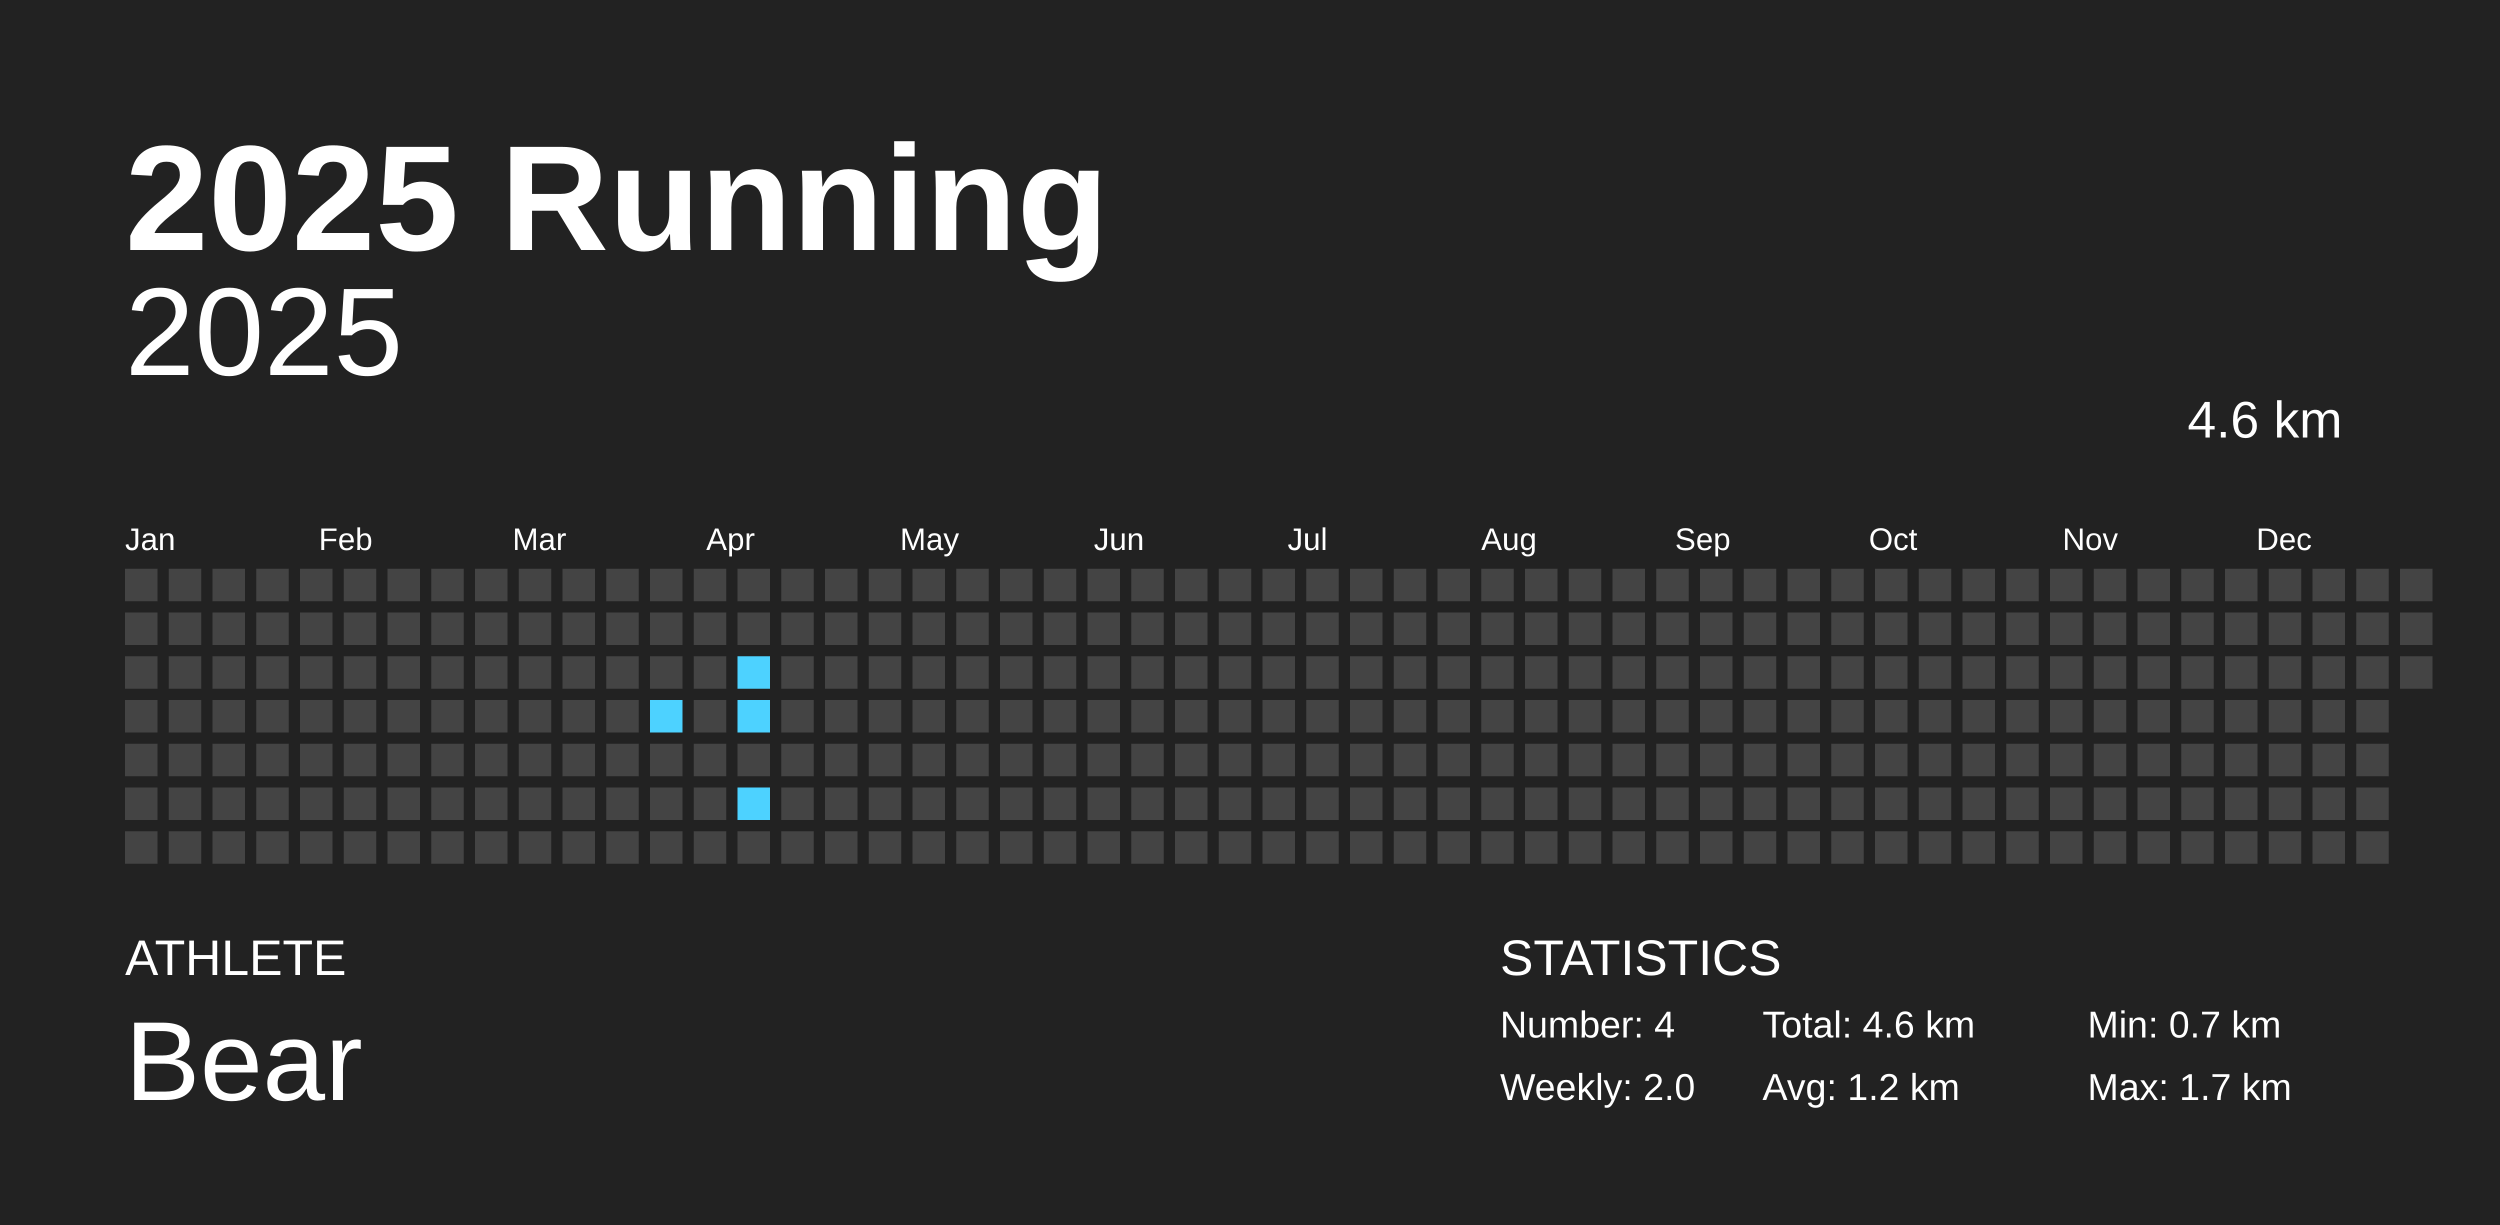
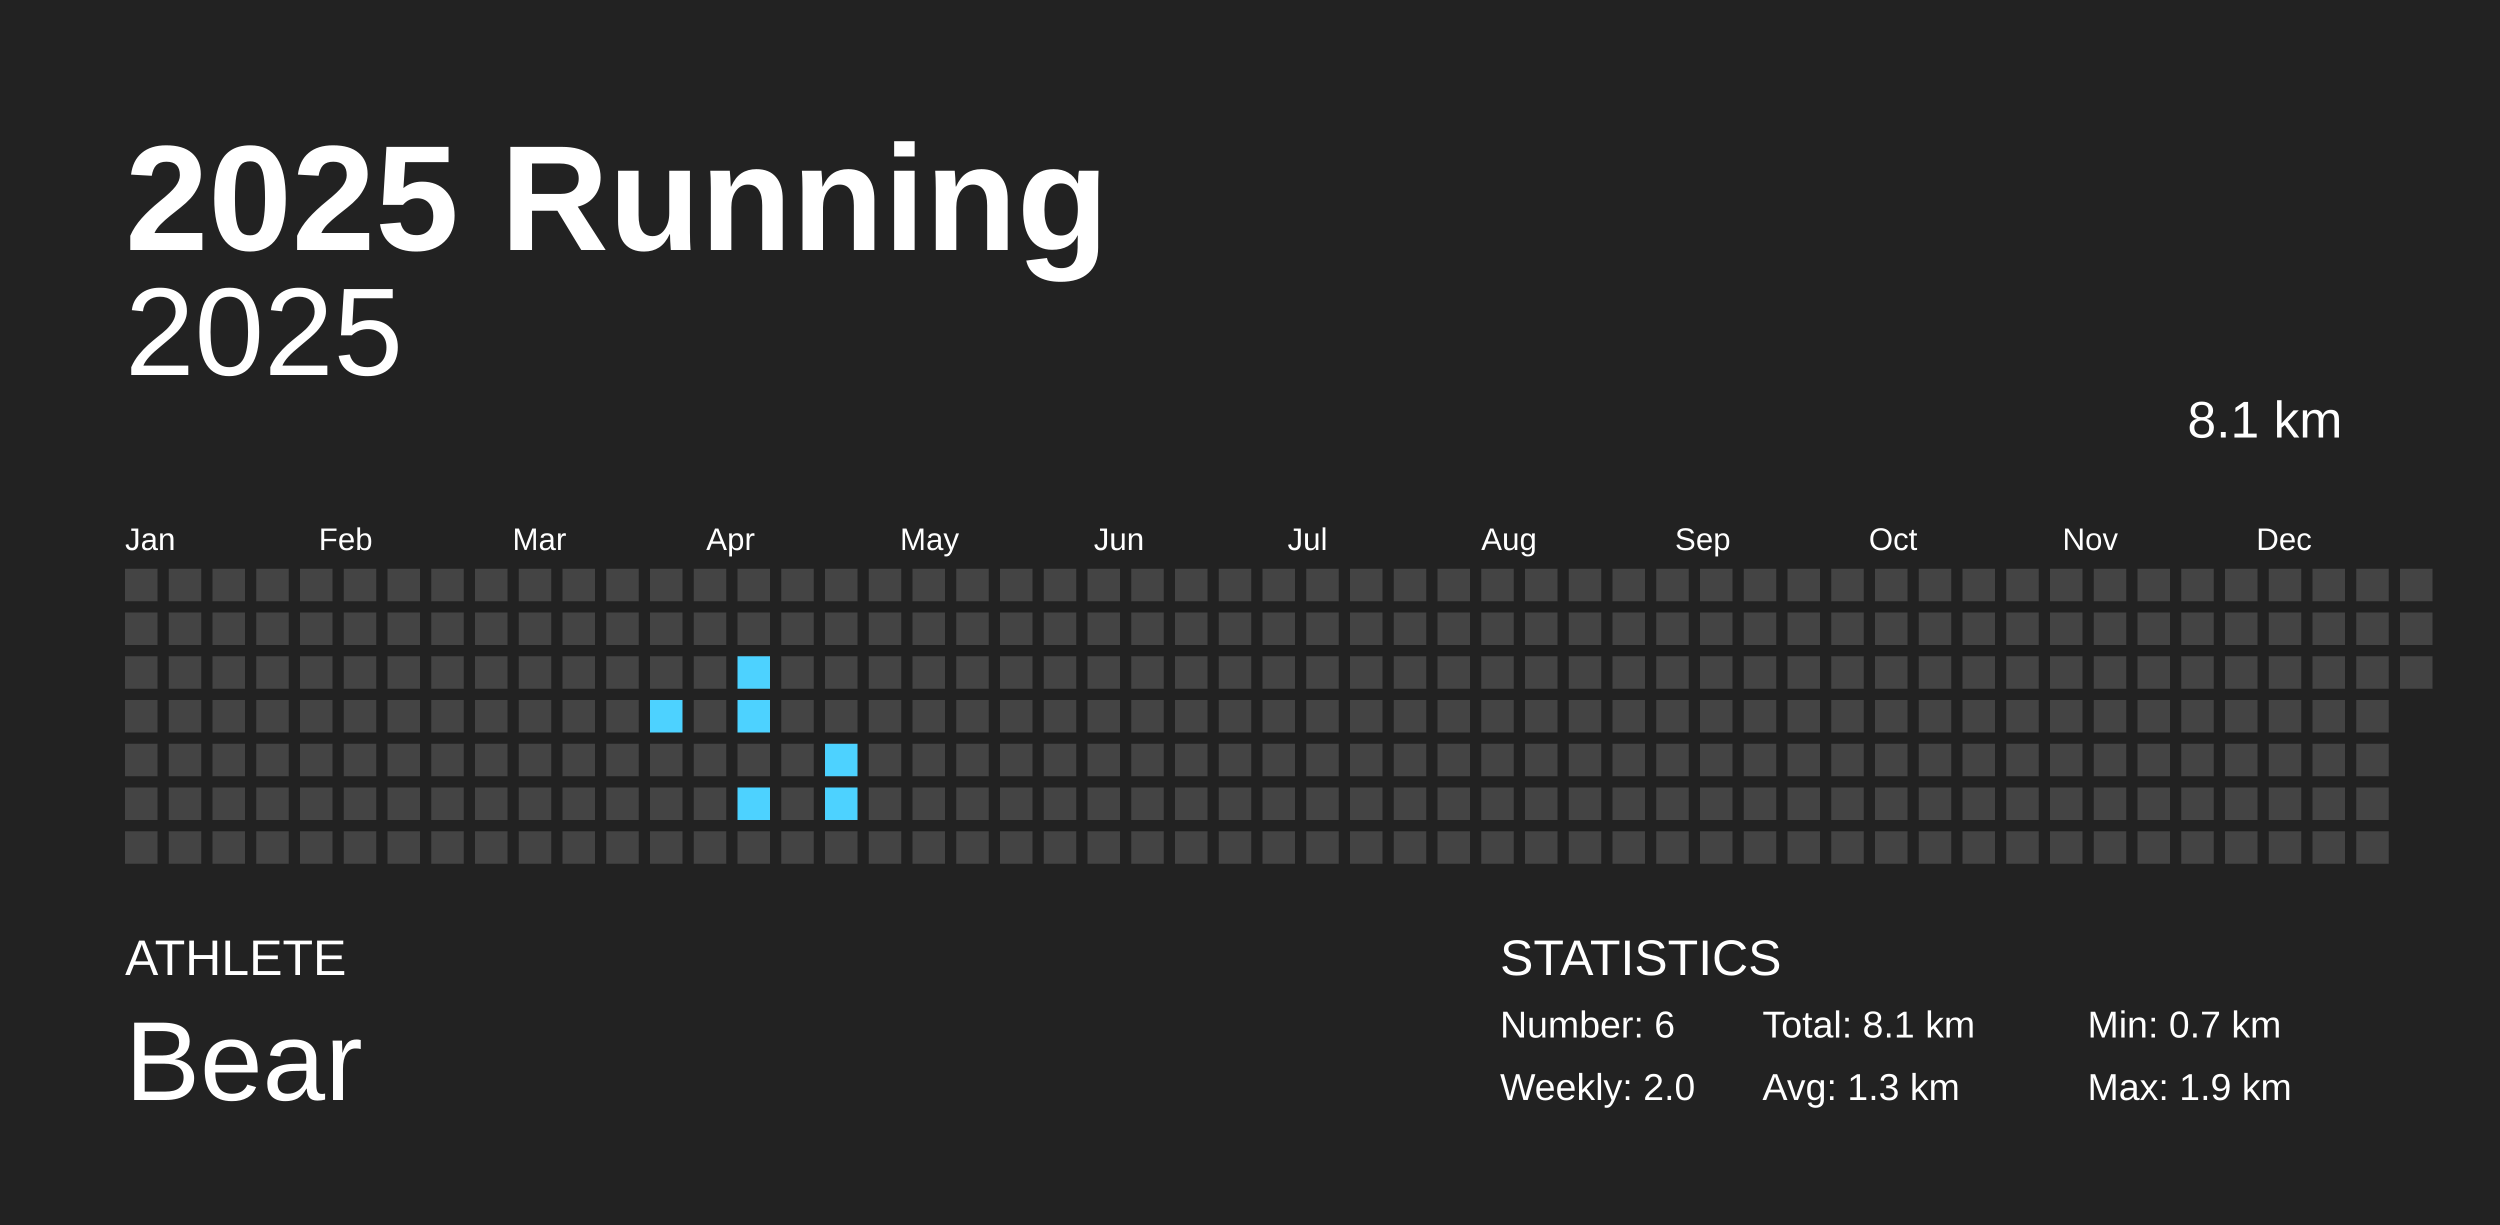
<svg xmlns="http://www.w3.org/2000/svg" baseProfile="full" height="98mm" version="1.1" viewBox="0,0,200,98" width="200mm">
  <defs />
  <rect fill="#222222" height="98" width="200" x="0" y="0" />
  <text fill="#FFFFFF" style="font-size:12px; font-family:Arial; font-weight:bold;" x="10" y="20">2025 Running</text>
  <text fill="#FFFFFF" style="font-size:4px; font-family:Arial" x="10" y="78">ATHLETE</text>
  <text fill="#FFFFFF" style="font-size:9px; font-family:Arial" x="10" y="88">Bear</text>
  <text fill="#FFFFFF" style="font-size:4px; font-family:Arial" x="120" y="78">STATISTICS</text>
-   <text fill="#FFFFFF" style="font-size:3px; font-family:Arial" x="120" y="83">Number: 4</text>
+   <text fill="#FFFFFF" style="font-size:3px; font-family:Arial" x="120" y="83">Number: 6</text>
  <text fill="#FFFFFF" style="font-size:3px; font-family:Arial" x="120" y="88">Weekly: 2.0</text>
-   <text fill="#FFFFFF" style="font-size:3px; font-family:Arial" x="141" y="83">Total: 4.6 km</text>
-   <text fill="#FFFFFF" style="font-size:3px; font-family:Arial" x="141" y="88">Avg: 1.2 km</text>
+   <text fill="#FFFFFF" style="font-size:3px; font-family:Arial" x="141" y="83">Total: 8.1 km</text>
+   <text fill="#FFFFFF" style="font-size:3px; font-family:Arial" x="141" y="88">Avg: 1.3 km</text>
  <text fill="#FFFFFF" style="font-size:3px; font-family:Arial" x="167" y="83">Min: 0.7 km</text>
-   <text fill="#FFFFFF" style="font-size:3px; font-family:Arial" x="167" y="88">Max: 1.7 km</text>
+   <text fill="#FFFFFF" style="font-size:3px; font-family:Arial" x="167" y="88">Max: 1.9 km</text>
  <text alignment-baseline="hanging" fill="#FFFFFF" style="font-size:10.0px; font-family:Arial;" x="10" y="30">2025</text>
-   <text alignment-baseline="hanging" fill="#FFFFFF" style="font-size:4.125px; font-family:Arial;" x="175" y="35">4.6 km</text>
+   <text alignment-baseline="hanging" fill="#FFFFFF" style="font-size:4.125px; font-family:Arial;" x="175" y="35">8.1 km</text>
  <text fill="#FFFFFF" style="font-size:2.5px; font-family:Arial" x="10.0" y="44">Jan</text>
  <text fill="#FFFFFF" style="font-size:2.5px; font-family:Arial" x="25.5" y="44">Feb</text>
  <text fill="#FFFFFF" style="font-size:2.5px; font-family:Arial" x="41.0" y="44">Mar</text>
  <text fill="#FFFFFF" style="font-size:2.5px; font-family:Arial" x="56.5" y="44">Apr</text>
  <text fill="#FFFFFF" style="font-size:2.5px; font-family:Arial" x="72.0" y="44">May</text>
  <text fill="#FFFFFF" style="font-size:2.5px; font-family:Arial" x="87.5" y="44">Jun</text>
  <text fill="#FFFFFF" style="font-size:2.5px; font-family:Arial" x="103.0" y="44">Jul</text>
  <text fill="#FFFFFF" style="font-size:2.5px; font-family:Arial" x="118.5" y="44">Aug</text>
  <text fill="#FFFFFF" style="font-size:2.5px; font-family:Arial" x="134.0" y="44">Sep</text>
  <text fill="#FFFFFF" style="font-size:2.5px; font-family:Arial" x="149.5" y="44">Oct</text>
  <text fill="#FFFFFF" style="font-size:2.5px; font-family:Arial" x="165.0" y="44">Nov</text>
  <text fill="#FFFFFF" style="font-size:2.5px; font-family:Arial" x="180.5" y="44">Dec</text>
  <rect fill="#444444" height="2.6" width="2.6" x="10.0" y="45.5" />
  <rect fill="#444444" height="2.6" width="2.6" x="10.0" y="49.0" />
  <rect fill="#444444" height="2.6" width="2.6" x="10.0" y="52.5" />
  <rect fill="#444444" height="2.6" width="2.6" x="10.0" y="56.0" />
  <rect fill="#444444" height="2.6" width="2.6" x="10.0" y="59.5" />
  <rect fill="#444444" height="2.6" width="2.6" x="10.0" y="63.0" />
  <rect fill="#444444" height="2.6" width="2.6" x="10.0" y="66.5" />
  <rect fill="#444444" height="2.6" width="2.6" x="13.5" y="45.5" />
  <rect fill="#444444" height="2.6" width="2.6" x="13.5" y="49.0" />
  <rect fill="#444444" height="2.6" width="2.6" x="13.5" y="52.5" />
  <rect fill="#444444" height="2.6" width="2.6" x="13.5" y="56.0" />
  <rect fill="#444444" height="2.6" width="2.6" x="13.5" y="59.5" />
  <rect fill="#444444" height="2.6" width="2.6" x="13.5" y="63.0" />
  <rect fill="#444444" height="2.6" width="2.6" x="13.5" y="66.5" />
  <rect fill="#444444" height="2.6" width="2.6" x="17.0" y="45.5" />
  <rect fill="#444444" height="2.6" width="2.6" x="17.0" y="49.0" />
  <rect fill="#444444" height="2.6" width="2.6" x="17.0" y="52.5" />
  <rect fill="#444444" height="2.6" width="2.6" x="17.0" y="56.0" />
  <rect fill="#444444" height="2.6" width="2.6" x="17.0" y="59.5" />
  <rect fill="#444444" height="2.6" width="2.6" x="17.0" y="63.0" />
  <rect fill="#444444" height="2.6" width="2.6" x="17.0" y="66.5" />
  <rect fill="#444444" height="2.6" width="2.6" x="20.5" y="45.5" />
  <rect fill="#444444" height="2.6" width="2.6" x="20.5" y="49.0" />
  <rect fill="#444444" height="2.6" width="2.6" x="20.5" y="52.5" />
  <rect fill="#444444" height="2.6" width="2.6" x="20.5" y="56.0" />
  <rect fill="#444444" height="2.6" width="2.6" x="20.5" y="59.5" />
  <rect fill="#444444" height="2.6" width="2.6" x="20.5" y="63.0" />
  <rect fill="#444444" height="2.6" width="2.6" x="20.5" y="66.5" />
  <rect fill="#444444" height="2.6" width="2.6" x="24.0" y="45.5" />
  <rect fill="#444444" height="2.6" width="2.6" x="24.0" y="49.0" />
  <rect fill="#444444" height="2.6" width="2.6" x="24.0" y="52.5" />
  <rect fill="#444444" height="2.6" width="2.6" x="24.0" y="56.0" />
  <rect fill="#444444" height="2.6" width="2.6" x="24.0" y="59.5" />
  <rect fill="#444444" height="2.6" width="2.6" x="24.0" y="63.0" />
  <rect fill="#444444" height="2.6" width="2.6" x="24.0" y="66.5" />
  <rect fill="#444444" height="2.6" width="2.6" x="27.5" y="45.5" />
  <rect fill="#444444" height="2.6" width="2.6" x="27.5" y="49.0" />
  <rect fill="#444444" height="2.6" width="2.6" x="27.5" y="52.5" />
  <rect fill="#444444" height="2.6" width="2.6" x="27.5" y="56.0" />
  <rect fill="#444444" height="2.6" width="2.6" x="27.5" y="59.5" />
  <rect fill="#444444" height="2.6" width="2.6" x="27.5" y="63.0" />
  <rect fill="#444444" height="2.6" width="2.6" x="27.5" y="66.5" />
  <rect fill="#444444" height="2.6" width="2.6" x="31.0" y="45.5" />
  <rect fill="#444444" height="2.6" width="2.6" x="31.0" y="49.0" />
  <rect fill="#444444" height="2.6" width="2.6" x="31.0" y="52.5" />
  <rect fill="#444444" height="2.6" width="2.6" x="31.0" y="56.0" />
  <rect fill="#444444" height="2.6" width="2.6" x="31.0" y="59.5" />
  <rect fill="#444444" height="2.6" width="2.6" x="31.0" y="63.0" />
  <rect fill="#444444" height="2.6" width="2.6" x="31.0" y="66.5" />
  <rect fill="#444444" height="2.6" width="2.6" x="34.5" y="45.5" />
  <rect fill="#444444" height="2.6" width="2.6" x="34.5" y="49.0" />
  <rect fill="#444444" height="2.6" width="2.6" x="34.5" y="52.5" />
  <rect fill="#444444" height="2.6" width="2.6" x="34.5" y="56.0" />
  <rect fill="#444444" height="2.6" width="2.6" x="34.5" y="59.5" />
  <rect fill="#444444" height="2.6" width="2.6" x="34.5" y="63.0" />
  <rect fill="#444444" height="2.6" width="2.6" x="34.5" y="66.5" />
  <rect fill="#444444" height="2.6" width="2.6" x="38.0" y="45.5" />
  <rect fill="#444444" height="2.6" width="2.6" x="38.0" y="49.0" />
  <rect fill="#444444" height="2.6" width="2.6" x="38.0" y="52.5" />
  <rect fill="#444444" height="2.6" width="2.6" x="38.0" y="56.0" />
  <rect fill="#444444" height="2.6" width="2.6" x="38.0" y="59.5" />
  <rect fill="#444444" height="2.6" width="2.6" x="38.0" y="63.0" />
  <rect fill="#444444" height="2.6" width="2.6" x="38.0" y="66.5" />
  <rect fill="#444444" height="2.6" width="2.6" x="41.5" y="45.5" />
  <rect fill="#444444" height="2.6" width="2.6" x="41.5" y="49.0" />
  <rect fill="#444444" height="2.6" width="2.6" x="41.5" y="52.5" />
  <rect fill="#444444" height="2.6" width="2.6" x="41.5" y="56.0" />
  <rect fill="#444444" height="2.6" width="2.6" x="41.5" y="59.5" />
  <rect fill="#444444" height="2.6" width="2.6" x="41.5" y="63.0" />
  <rect fill="#444444" height="2.6" width="2.6" x="41.5" y="66.5" />
  <rect fill="#444444" height="2.6" width="2.6" x="45.0" y="45.5" />
  <rect fill="#444444" height="2.6" width="2.6" x="45.0" y="49.0" />
  <rect fill="#444444" height="2.6" width="2.6" x="45.0" y="52.5" />
  <rect fill="#444444" height="2.6" width="2.6" x="45.0" y="56.0" />
  <rect fill="#444444" height="2.6" width="2.6" x="45.0" y="59.5" />
  <rect fill="#444444" height="2.6" width="2.6" x="45.0" y="63.0" />
  <rect fill="#444444" height="2.6" width="2.6" x="45.0" y="66.5" />
  <rect fill="#444444" height="2.6" width="2.6" x="48.5" y="45.5" />
  <rect fill="#444444" height="2.6" width="2.6" x="48.5" y="49.0" />
  <rect fill="#444444" height="2.6" width="2.6" x="48.5" y="52.5" />
  <rect fill="#444444" height="2.6" width="2.6" x="48.5" y="56.0" />
  <rect fill="#444444" height="2.6" width="2.6" x="48.5" y="59.5" />
  <rect fill="#444444" height="2.6" width="2.6" x="48.5" y="63.0" />
  <rect fill="#444444" height="2.6" width="2.6" x="48.5" y="66.5" />
  <rect fill="#444444" height="2.6" width="2.6" x="52.0" y="45.5" />
  <rect fill="#444444" height="2.6" width="2.6" x="52.0" y="49.0" />
  <rect fill="#444444" height="2.6" width="2.6" x="52.0" y="52.5" />
  <rect fill="#4dd2ff" height="2.6" width="2.6" x="52.0" y="56.0" />
  <rect fill="#444444" height="2.6" width="2.6" x="52.0" y="59.5" />
  <rect fill="#444444" height="2.6" width="2.6" x="52.0" y="63.0" />
  <rect fill="#444444" height="2.6" width="2.6" x="52.0" y="66.5" />
  <rect fill="#444444" height="2.6" width="2.6" x="55.5" y="45.5" />
  <rect fill="#444444" height="2.6" width="2.6" x="55.5" y="49.0" />
  <rect fill="#444444" height="2.6" width="2.6" x="55.5" y="52.5" />
  <rect fill="#444444" height="2.6" width="2.6" x="55.5" y="56.0" />
  <rect fill="#444444" height="2.6" width="2.6" x="55.5" y="59.5" />
  <rect fill="#444444" height="2.6" width="2.6" x="55.5" y="63.0" />
  <rect fill="#444444" height="2.6" width="2.6" x="55.5" y="66.5" />
  <rect fill="#444444" height="2.6" width="2.6" x="59.0" y="45.5" />
  <rect fill="#444444" height="2.6" width="2.6" x="59.0" y="49.0" />
  <rect fill="#4dd2ff" height="2.6" width="2.6" x="59.0" y="52.5" />
  <rect fill="#4dd2ff" height="2.6" width="2.6" x="59.0" y="56.0" />
  <rect fill="#444444" height="2.6" width="2.6" x="59.0" y="59.5" />
  <rect fill="#4dd2ff" height="2.6" width="2.6" x="59.0" y="63.0" />
  <rect fill="#444444" height="2.6" width="2.6" x="59.0" y="66.5" />
  <rect fill="#444444" height="2.6" width="2.6" x="62.5" y="45.5" />
  <rect fill="#444444" height="2.6" width="2.6" x="62.5" y="49.0" />
  <rect fill="#444444" height="2.6" width="2.6" x="62.5" y="52.5" />
  <rect fill="#444444" height="2.6" width="2.6" x="62.5" y="56.0" />
  <rect fill="#444444" height="2.6" width="2.6" x="62.5" y="59.5" />
  <rect fill="#444444" height="2.6" width="2.6" x="62.5" y="63.0" />
  <rect fill="#444444" height="2.6" width="2.6" x="62.5" y="66.5" />
  <rect fill="#444444" height="2.6" width="2.6" x="66.0" y="45.5" />
  <rect fill="#444444" height="2.6" width="2.6" x="66.0" y="49.0" />
  <rect fill="#444444" height="2.6" width="2.6" x="66.0" y="52.5" />
  <rect fill="#444444" height="2.6" width="2.6" x="66.0" y="56.0" />
-   <rect fill="#444444" height="2.6" width="2.6" x="66.0" y="59.5" />
-   <rect fill="#444444" height="2.6" width="2.6" x="66.0" y="63.0" />
+   <rect fill="#4dd2ff" height="2.6" width="2.6" x="66.0" y="59.5" />
+   <rect fill="#4dd2ff" height="2.6" width="2.6" x="66.0" y="63.0" />
  <rect fill="#444444" height="2.6" width="2.6" x="66.0" y="66.5" />
  <rect fill="#444444" height="2.6" width="2.6" x="69.5" y="45.5" />
  <rect fill="#444444" height="2.6" width="2.6" x="69.5" y="49.0" />
  <rect fill="#444444" height="2.6" width="2.6" x="69.5" y="52.5" />
  <rect fill="#444444" height="2.6" width="2.6" x="69.5" y="56.0" />
  <rect fill="#444444" height="2.6" width="2.6" x="69.5" y="59.5" />
  <rect fill="#444444" height="2.6" width="2.6" x="69.5" y="63.0" />
  <rect fill="#444444" height="2.6" width="2.6" x="69.5" y="66.5" />
  <rect fill="#444444" height="2.6" width="2.6" x="73.0" y="45.5" />
  <rect fill="#444444" height="2.6" width="2.6" x="73.0" y="49.0" />
  <rect fill="#444444" height="2.6" width="2.6" x="73.0" y="52.5" />
  <rect fill="#444444" height="2.6" width="2.6" x="73.0" y="56.0" />
  <rect fill="#444444" height="2.6" width="2.6" x="73.0" y="59.5" />
  <rect fill="#444444" height="2.6" width="2.6" x="73.0" y="63.0" />
  <rect fill="#444444" height="2.6" width="2.6" x="73.0" y="66.5" />
  <rect fill="#444444" height="2.6" width="2.6" x="76.5" y="45.5" />
  <rect fill="#444444" height="2.6" width="2.6" x="76.5" y="49.0" />
  <rect fill="#444444" height="2.6" width="2.6" x="76.5" y="52.5" />
  <rect fill="#444444" height="2.6" width="2.6" x="76.5" y="56.0" />
  <rect fill="#444444" height="2.6" width="2.6" x="76.5" y="59.5" />
  <rect fill="#444444" height="2.6" width="2.6" x="76.5" y="63.0" />
  <rect fill="#444444" height="2.6" width="2.6" x="76.5" y="66.5" />
  <rect fill="#444444" height="2.6" width="2.6" x="80.0" y="45.5" />
  <rect fill="#444444" height="2.6" width="2.6" x="80.0" y="49.0" />
  <rect fill="#444444" height="2.6" width="2.6" x="80.0" y="52.5" />
  <rect fill="#444444" height="2.6" width="2.6" x="80.0" y="56.0" />
  <rect fill="#444444" height="2.6" width="2.6" x="80.0" y="59.5" />
  <rect fill="#444444" height="2.6" width="2.6" x="80.0" y="63.0" />
  <rect fill="#444444" height="2.6" width="2.6" x="80.0" y="66.5" />
  <rect fill="#444444" height="2.6" width="2.6" x="83.5" y="45.5" />
  <rect fill="#444444" height="2.6" width="2.6" x="83.5" y="49.0" />
  <rect fill="#444444" height="2.6" width="2.6" x="83.5" y="52.5" />
  <rect fill="#444444" height="2.6" width="2.6" x="83.5" y="56.0" />
  <rect fill="#444444" height="2.6" width="2.6" x="83.5" y="59.5" />
  <rect fill="#444444" height="2.6" width="2.6" x="83.5" y="63.0" />
  <rect fill="#444444" height="2.6" width="2.6" x="83.5" y="66.5" />
  <rect fill="#444444" height="2.6" width="2.6" x="87.0" y="45.5" />
  <rect fill="#444444" height="2.6" width="2.6" x="87.0" y="49.0" />
  <rect fill="#444444" height="2.6" width="2.6" x="87.0" y="52.5" />
  <rect fill="#444444" height="2.6" width="2.6" x="87.0" y="56.0" />
  <rect fill="#444444" height="2.6" width="2.6" x="87.0" y="59.5" />
  <rect fill="#444444" height="2.6" width="2.6" x="87.0" y="63.0" />
  <rect fill="#444444" height="2.6" width="2.6" x="87.0" y="66.5" />
  <rect fill="#444444" height="2.6" width="2.6" x="90.5" y="45.5" />
  <rect fill="#444444" height="2.6" width="2.6" x="90.5" y="49.0" />
  <rect fill="#444444" height="2.6" width="2.6" x="90.5" y="52.5" />
  <rect fill="#444444" height="2.6" width="2.6" x="90.5" y="56.0" />
  <rect fill="#444444" height="2.6" width="2.6" x="90.5" y="59.5" />
  <rect fill="#444444" height="2.6" width="2.6" x="90.5" y="63.0" />
  <rect fill="#444444" height="2.6" width="2.6" x="90.5" y="66.5" />
  <rect fill="#444444" height="2.6" width="2.6" x="94.0" y="45.5" />
  <rect fill="#444444" height="2.6" width="2.6" x="94.0" y="49.0" />
  <rect fill="#444444" height="2.6" width="2.6" x="94.0" y="52.5" />
  <rect fill="#444444" height="2.6" width="2.6" x="94.0" y="56.0" />
  <rect fill="#444444" height="2.6" width="2.6" x="94.0" y="59.5" />
  <rect fill="#444444" height="2.6" width="2.6" x="94.0" y="63.0" />
  <rect fill="#444444" height="2.6" width="2.6" x="94.0" y="66.5" />
  <rect fill="#444444" height="2.6" width="2.6" x="97.5" y="45.5" />
  <rect fill="#444444" height="2.6" width="2.6" x="97.5" y="49.0" />
  <rect fill="#444444" height="2.6" width="2.6" x="97.5" y="52.5" />
  <rect fill="#444444" height="2.6" width="2.6" x="97.5" y="56.0" />
  <rect fill="#444444" height="2.6" width="2.6" x="97.5" y="59.5" />
  <rect fill="#444444" height="2.6" width="2.6" x="97.5" y="63.0" />
  <rect fill="#444444" height="2.6" width="2.6" x="97.5" y="66.5" />
  <rect fill="#444444" height="2.6" width="2.6" x="101.0" y="45.5" />
  <rect fill="#444444" height="2.6" width="2.6" x="101.0" y="49.0" />
  <rect fill="#444444" height="2.6" width="2.6" x="101.0" y="52.5" />
  <rect fill="#444444" height="2.6" width="2.6" x="101.0" y="56.0" />
  <rect fill="#444444" height="2.6" width="2.6" x="101.0" y="59.5" />
  <rect fill="#444444" height="2.6" width="2.6" x="101.0" y="63.0" />
  <rect fill="#444444" height="2.6" width="2.6" x="101.0" y="66.5" />
  <rect fill="#444444" height="2.6" width="2.6" x="104.5" y="45.5" />
  <rect fill="#444444" height="2.6" width="2.6" x="104.5" y="49.0" />
  <rect fill="#444444" height="2.6" width="2.6" x="104.5" y="52.5" />
  <rect fill="#444444" height="2.6" width="2.6" x="104.5" y="56.0" />
  <rect fill="#444444" height="2.6" width="2.6" x="104.5" y="59.5" />
  <rect fill="#444444" height="2.6" width="2.6" x="104.5" y="63.0" />
  <rect fill="#444444" height="2.6" width="2.6" x="104.5" y="66.5" />
  <rect fill="#444444" height="2.6" width="2.6" x="108.0" y="45.5" />
  <rect fill="#444444" height="2.6" width="2.6" x="108.0" y="49.0" />
  <rect fill="#444444" height="2.6" width="2.6" x="108.0" y="52.5" />
  <rect fill="#444444" height="2.6" width="2.6" x="108.0" y="56.0" />
  <rect fill="#444444" height="2.6" width="2.6" x="108.0" y="59.5" />
  <rect fill="#444444" height="2.6" width="2.6" x="108.0" y="63.0" />
  <rect fill="#444444" height="2.6" width="2.6" x="108.0" y="66.5" />
  <rect fill="#444444" height="2.6" width="2.6" x="111.5" y="45.5" />
  <rect fill="#444444" height="2.6" width="2.6" x="111.5" y="49.0" />
  <rect fill="#444444" height="2.6" width="2.6" x="111.5" y="52.5" />
  <rect fill="#444444" height="2.6" width="2.6" x="111.5" y="56.0" />
  <rect fill="#444444" height="2.6" width="2.6" x="111.5" y="59.5" />
  <rect fill="#444444" height="2.6" width="2.6" x="111.5" y="63.0" />
  <rect fill="#444444" height="2.6" width="2.6" x="111.5" y="66.5" />
  <rect fill="#444444" height="2.6" width="2.6" x="115.0" y="45.5" />
  <rect fill="#444444" height="2.6" width="2.6" x="115.0" y="49.0" />
  <rect fill="#444444" height="2.6" width="2.6" x="115.0" y="52.5" />
  <rect fill="#444444" height="2.6" width="2.6" x="115.0" y="56.0" />
  <rect fill="#444444" height="2.6" width="2.6" x="115.0" y="59.5" />
  <rect fill="#444444" height="2.6" width="2.6" x="115.0" y="63.0" />
  <rect fill="#444444" height="2.6" width="2.6" x="115.0" y="66.5" />
  <rect fill="#444444" height="2.6" width="2.6" x="118.5" y="45.5" />
  <rect fill="#444444" height="2.6" width="2.6" x="118.5" y="49.0" />
  <rect fill="#444444" height="2.6" width="2.6" x="118.5" y="52.5" />
  <rect fill="#444444" height="2.6" width="2.6" x="118.5" y="56.0" />
  <rect fill="#444444" height="2.6" width="2.6" x="118.5" y="59.5" />
  <rect fill="#444444" height="2.6" width="2.6" x="118.5" y="63.0" />
  <rect fill="#444444" height="2.6" width="2.6" x="118.5" y="66.5" />
  <rect fill="#444444" height="2.6" width="2.6" x="122.0" y="45.5" />
  <rect fill="#444444" height="2.6" width="2.6" x="122.0" y="49.0" />
  <rect fill="#444444" height="2.6" width="2.6" x="122.0" y="52.5" />
  <rect fill="#444444" height="2.6" width="2.6" x="122.0" y="56.0" />
  <rect fill="#444444" height="2.6" width="2.6" x="122.0" y="59.5" />
  <rect fill="#444444" height="2.6" width="2.6" x="122.0" y="63.0" />
  <rect fill="#444444" height="2.6" width="2.6" x="122.0" y="66.5" />
  <rect fill="#444444" height="2.6" width="2.6" x="125.5" y="45.5" />
  <rect fill="#444444" height="2.6" width="2.6" x="125.5" y="49.0" />
  <rect fill="#444444" height="2.6" width="2.6" x="125.5" y="52.5" />
  <rect fill="#444444" height="2.6" width="2.6" x="125.5" y="56.0" />
  <rect fill="#444444" height="2.6" width="2.6" x="125.5" y="59.5" />
  <rect fill="#444444" height="2.6" width="2.6" x="125.5" y="63.0" />
  <rect fill="#444444" height="2.6" width="2.6" x="125.5" y="66.5" />
  <rect fill="#444444" height="2.6" width="2.6" x="129.0" y="45.5" />
  <rect fill="#444444" height="2.6" width="2.6" x="129.0" y="49.0" />
  <rect fill="#444444" height="2.6" width="2.6" x="129.0" y="52.5" />
  <rect fill="#444444" height="2.6" width="2.6" x="129.0" y="56.0" />
  <rect fill="#444444" height="2.6" width="2.6" x="129.0" y="59.5" />
  <rect fill="#444444" height="2.6" width="2.6" x="129.0" y="63.0" />
  <rect fill="#444444" height="2.6" width="2.6" x="129.0" y="66.5" />
  <rect fill="#444444" height="2.6" width="2.6" x="132.5" y="45.5" />
  <rect fill="#444444" height="2.6" width="2.6" x="132.5" y="49.0" />
  <rect fill="#444444" height="2.6" width="2.6" x="132.5" y="52.5" />
  <rect fill="#444444" height="2.6" width="2.6" x="132.5" y="56.0" />
  <rect fill="#444444" height="2.6" width="2.6" x="132.5" y="59.5" />
  <rect fill="#444444" height="2.6" width="2.6" x="132.5" y="63.0" />
  <rect fill="#444444" height="2.6" width="2.6" x="132.5" y="66.5" />
  <rect fill="#444444" height="2.6" width="2.6" x="136.0" y="45.5" />
  <rect fill="#444444" height="2.6" width="2.6" x="136.0" y="49.0" />
  <rect fill="#444444" height="2.6" width="2.6" x="136.0" y="52.5" />
  <rect fill="#444444" height="2.6" width="2.6" x="136.0" y="56.0" />
  <rect fill="#444444" height="2.6" width="2.6" x="136.0" y="59.5" />
  <rect fill="#444444" height="2.6" width="2.6" x="136.0" y="63.0" />
  <rect fill="#444444" height="2.6" width="2.6" x="136.0" y="66.5" />
  <rect fill="#444444" height="2.6" width="2.6" x="139.5" y="45.5" />
  <rect fill="#444444" height="2.6" width="2.6" x="139.5" y="49.0" />
  <rect fill="#444444" height="2.6" width="2.6" x="139.5" y="52.5" />
  <rect fill="#444444" height="2.6" width="2.6" x="139.5" y="56.0" />
  <rect fill="#444444" height="2.6" width="2.6" x="139.5" y="59.5" />
  <rect fill="#444444" height="2.6" width="2.6" x="139.5" y="63.0" />
  <rect fill="#444444" height="2.6" width="2.6" x="139.5" y="66.5" />
  <rect fill="#444444" height="2.6" width="2.6" x="143.0" y="45.5" />
  <rect fill="#444444" height="2.6" width="2.6" x="143.0" y="49.0" />
  <rect fill="#444444" height="2.6" width="2.6" x="143.0" y="52.5" />
  <rect fill="#444444" height="2.6" width="2.6" x="143.0" y="56.0" />
  <rect fill="#444444" height="2.6" width="2.6" x="143.0" y="59.5" />
  <rect fill="#444444" height="2.6" width="2.6" x="143.0" y="63.0" />
  <rect fill="#444444" height="2.6" width="2.6" x="143.0" y="66.5" />
  <rect fill="#444444" height="2.6" width="2.6" x="146.5" y="45.5" />
  <rect fill="#444444" height="2.6" width="2.6" x="146.5" y="49.0" />
  <rect fill="#444444" height="2.6" width="2.6" x="146.5" y="52.5" />
  <rect fill="#444444" height="2.6" width="2.6" x="146.5" y="56.0" />
  <rect fill="#444444" height="2.6" width="2.6" x="146.5" y="59.5" />
  <rect fill="#444444" height="2.6" width="2.6" x="146.5" y="63.0" />
  <rect fill="#444444" height="2.6" width="2.6" x="146.5" y="66.5" />
  <rect fill="#444444" height="2.6" width="2.6" x="150.0" y="45.5" />
  <rect fill="#444444" height="2.6" width="2.6" x="150.0" y="49.0" />
  <rect fill="#444444" height="2.6" width="2.6" x="150.0" y="52.5" />
  <rect fill="#444444" height="2.6" width="2.6" x="150.0" y="56.0" />
  <rect fill="#444444" height="2.6" width="2.6" x="150.0" y="59.5" />
  <rect fill="#444444" height="2.6" width="2.6" x="150.0" y="63.0" />
  <rect fill="#444444" height="2.6" width="2.6" x="150.0" y="66.5" />
  <rect fill="#444444" height="2.6" width="2.6" x="153.5" y="45.5" />
  <rect fill="#444444" height="2.6" width="2.6" x="153.5" y="49.0" />
  <rect fill="#444444" height="2.6" width="2.6" x="153.5" y="52.5" />
  <rect fill="#444444" height="2.6" width="2.6" x="153.5" y="56.0" />
  <rect fill="#444444" height="2.6" width="2.6" x="153.5" y="59.5" />
  <rect fill="#444444" height="2.6" width="2.6" x="153.5" y="63.0" />
  <rect fill="#444444" height="2.6" width="2.6" x="153.5" y="66.5" />
  <rect fill="#444444" height="2.6" width="2.6" x="157.0" y="45.5" />
  <rect fill="#444444" height="2.6" width="2.6" x="157.0" y="49.0" />
  <rect fill="#444444" height="2.6" width="2.6" x="157.0" y="52.5" />
  <rect fill="#444444" height="2.6" width="2.6" x="157.0" y="56.0" />
  <rect fill="#444444" height="2.6" width="2.6" x="157.0" y="59.5" />
  <rect fill="#444444" height="2.6" width="2.6" x="157.0" y="63.0" />
  <rect fill="#444444" height="2.6" width="2.6" x="157.0" y="66.5" />
  <rect fill="#444444" height="2.6" width="2.6" x="160.5" y="45.5" />
  <rect fill="#444444" height="2.6" width="2.6" x="160.5" y="49.0" />
  <rect fill="#444444" height="2.6" width="2.6" x="160.5" y="52.5" />
  <rect fill="#444444" height="2.6" width="2.6" x="160.5" y="56.0" />
  <rect fill="#444444" height="2.6" width="2.6" x="160.5" y="59.5" />
  <rect fill="#444444" height="2.6" width="2.6" x="160.5" y="63.0" />
  <rect fill="#444444" height="2.6" width="2.6" x="160.5" y="66.5" />
  <rect fill="#444444" height="2.6" width="2.6" x="164.0" y="45.5" />
  <rect fill="#444444" height="2.6" width="2.6" x="164.0" y="49.0" />
  <rect fill="#444444" height="2.6" width="2.6" x="164.0" y="52.5" />
  <rect fill="#444444" height="2.6" width="2.6" x="164.0" y="56.0" />
  <rect fill="#444444" height="2.6" width="2.6" x="164.0" y="59.5" />
  <rect fill="#444444" height="2.6" width="2.6" x="164.0" y="63.0" />
  <rect fill="#444444" height="2.6" width="2.6" x="164.0" y="66.5" />
  <rect fill="#444444" height="2.6" width="2.6" x="167.5" y="45.5" />
  <rect fill="#444444" height="2.6" width="2.6" x="167.5" y="49.0" />
  <rect fill="#444444" height="2.6" width="2.6" x="167.5" y="52.5" />
  <rect fill="#444444" height="2.6" width="2.6" x="167.5" y="56.0" />
  <rect fill="#444444" height="2.6" width="2.6" x="167.5" y="59.5" />
  <rect fill="#444444" height="2.6" width="2.6" x="167.5" y="63.0" />
  <rect fill="#444444" height="2.6" width="2.6" x="167.5" y="66.5" />
  <rect fill="#444444" height="2.6" width="2.6" x="171.0" y="45.5" />
  <rect fill="#444444" height="2.6" width="2.6" x="171.0" y="49.0" />
  <rect fill="#444444" height="2.6" width="2.6" x="171.0" y="52.5" />
  <rect fill="#444444" height="2.6" width="2.6" x="171.0" y="56.0" />
  <rect fill="#444444" height="2.6" width="2.6" x="171.0" y="59.5" />
  <rect fill="#444444" height="2.6" width="2.6" x="171.0" y="63.0" />
  <rect fill="#444444" height="2.6" width="2.6" x="171.0" y="66.5" />
  <rect fill="#444444" height="2.6" width="2.6" x="174.5" y="45.5" />
  <rect fill="#444444" height="2.6" width="2.6" x="174.5" y="49.0" />
  <rect fill="#444444" height="2.6" width="2.6" x="174.5" y="52.5" />
  <rect fill="#444444" height="2.6" width="2.6" x="174.5" y="56.0" />
  <rect fill="#444444" height="2.6" width="2.6" x="174.5" y="59.5" />
  <rect fill="#444444" height="2.6" width="2.6" x="174.5" y="63.0" />
  <rect fill="#444444" height="2.6" width="2.6" x="174.5" y="66.5" />
  <rect fill="#444444" height="2.6" width="2.6" x="178.0" y="45.5" />
  <rect fill="#444444" height="2.6" width="2.6" x="178.0" y="49.0" />
  <rect fill="#444444" height="2.6" width="2.6" x="178.0" y="52.5" />
  <rect fill="#444444" height="2.6" width="2.6" x="178.0" y="56.0" />
  <rect fill="#444444" height="2.6" width="2.6" x="178.0" y="59.5" />
  <rect fill="#444444" height="2.6" width="2.6" x="178.0" y="63.0" />
  <rect fill="#444444" height="2.6" width="2.6" x="178.0" y="66.5" />
  <rect fill="#444444" height="2.6" width="2.6" x="181.5" y="45.5" />
  <rect fill="#444444" height="2.6" width="2.6" x="181.5" y="49.0" />
  <rect fill="#444444" height="2.6" width="2.6" x="181.5" y="52.5" />
  <rect fill="#444444" height="2.6" width="2.6" x="181.5" y="56.0" />
  <rect fill="#444444" height="2.6" width="2.6" x="181.5" y="59.5" />
  <rect fill="#444444" height="2.6" width="2.6" x="181.5" y="63.0" />
  <rect fill="#444444" height="2.6" width="2.6" x="181.5" y="66.5" />
  <rect fill="#444444" height="2.6" width="2.6" x="185.0" y="45.5" />
  <rect fill="#444444" height="2.6" width="2.6" x="185.0" y="49.0" />
  <rect fill="#444444" height="2.6" width="2.6" x="185.0" y="52.5" />
  <rect fill="#444444" height="2.6" width="2.6" x="185.0" y="56.0" />
  <rect fill="#444444" height="2.6" width="2.6" x="185.0" y="59.5" />
  <rect fill="#444444" height="2.6" width="2.6" x="185.0" y="63.0" />
  <rect fill="#444444" height="2.6" width="2.6" x="185.0" y="66.5" />
  <rect fill="#444444" height="2.6" width="2.6" x="188.5" y="45.5" />
  <rect fill="#444444" height="2.6" width="2.6" x="188.5" y="49.0" />
  <rect fill="#444444" height="2.6" width="2.6" x="188.5" y="52.5" />
  <rect fill="#444444" height="2.6" width="2.6" x="188.5" y="56.0" />
  <rect fill="#444444" height="2.6" width="2.6" x="188.5" y="59.5" />
  <rect fill="#444444" height="2.6" width="2.6" x="188.5" y="63.0" />
  <rect fill="#444444" height="2.6" width="2.6" x="188.5" y="66.5" />
  <rect fill="#444444" height="2.6" width="2.6" x="192.0" y="45.5" />
  <rect fill="#444444" height="2.6" width="2.6" x="192.0" y="49.0" />
  <rect fill="#444444" height="2.6" width="2.6" x="192.0" y="52.5" />
</svg>
